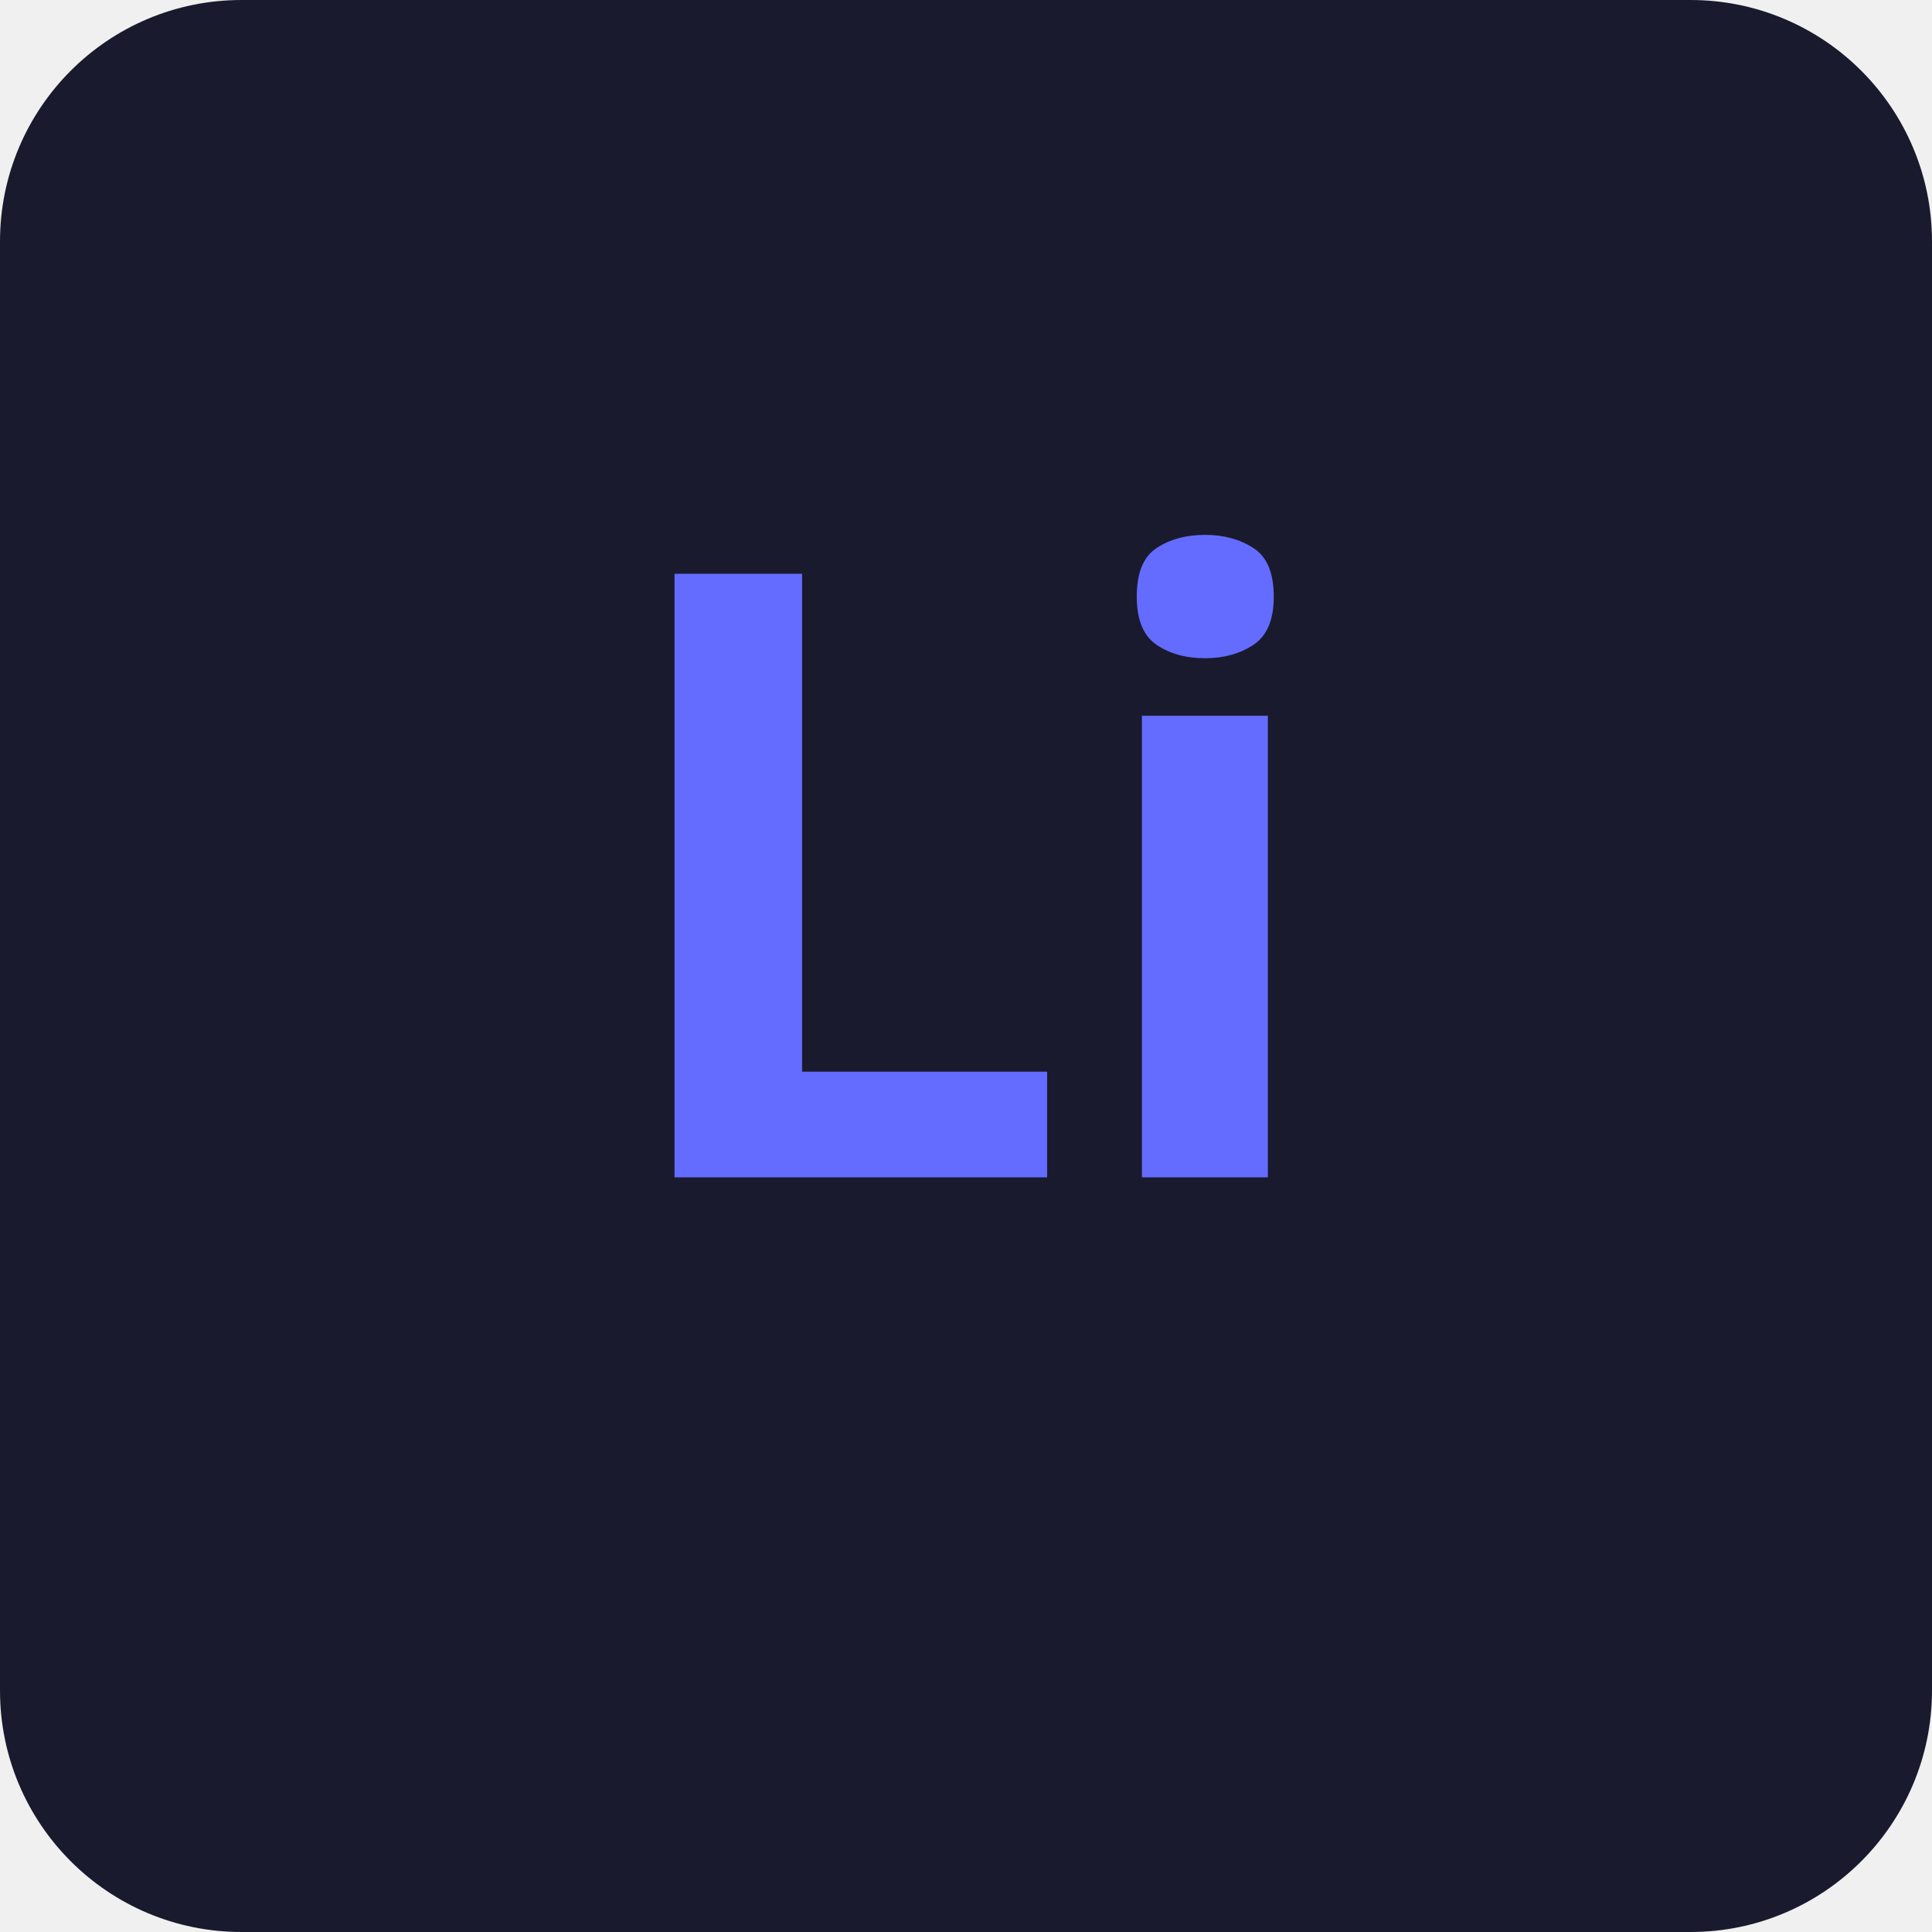
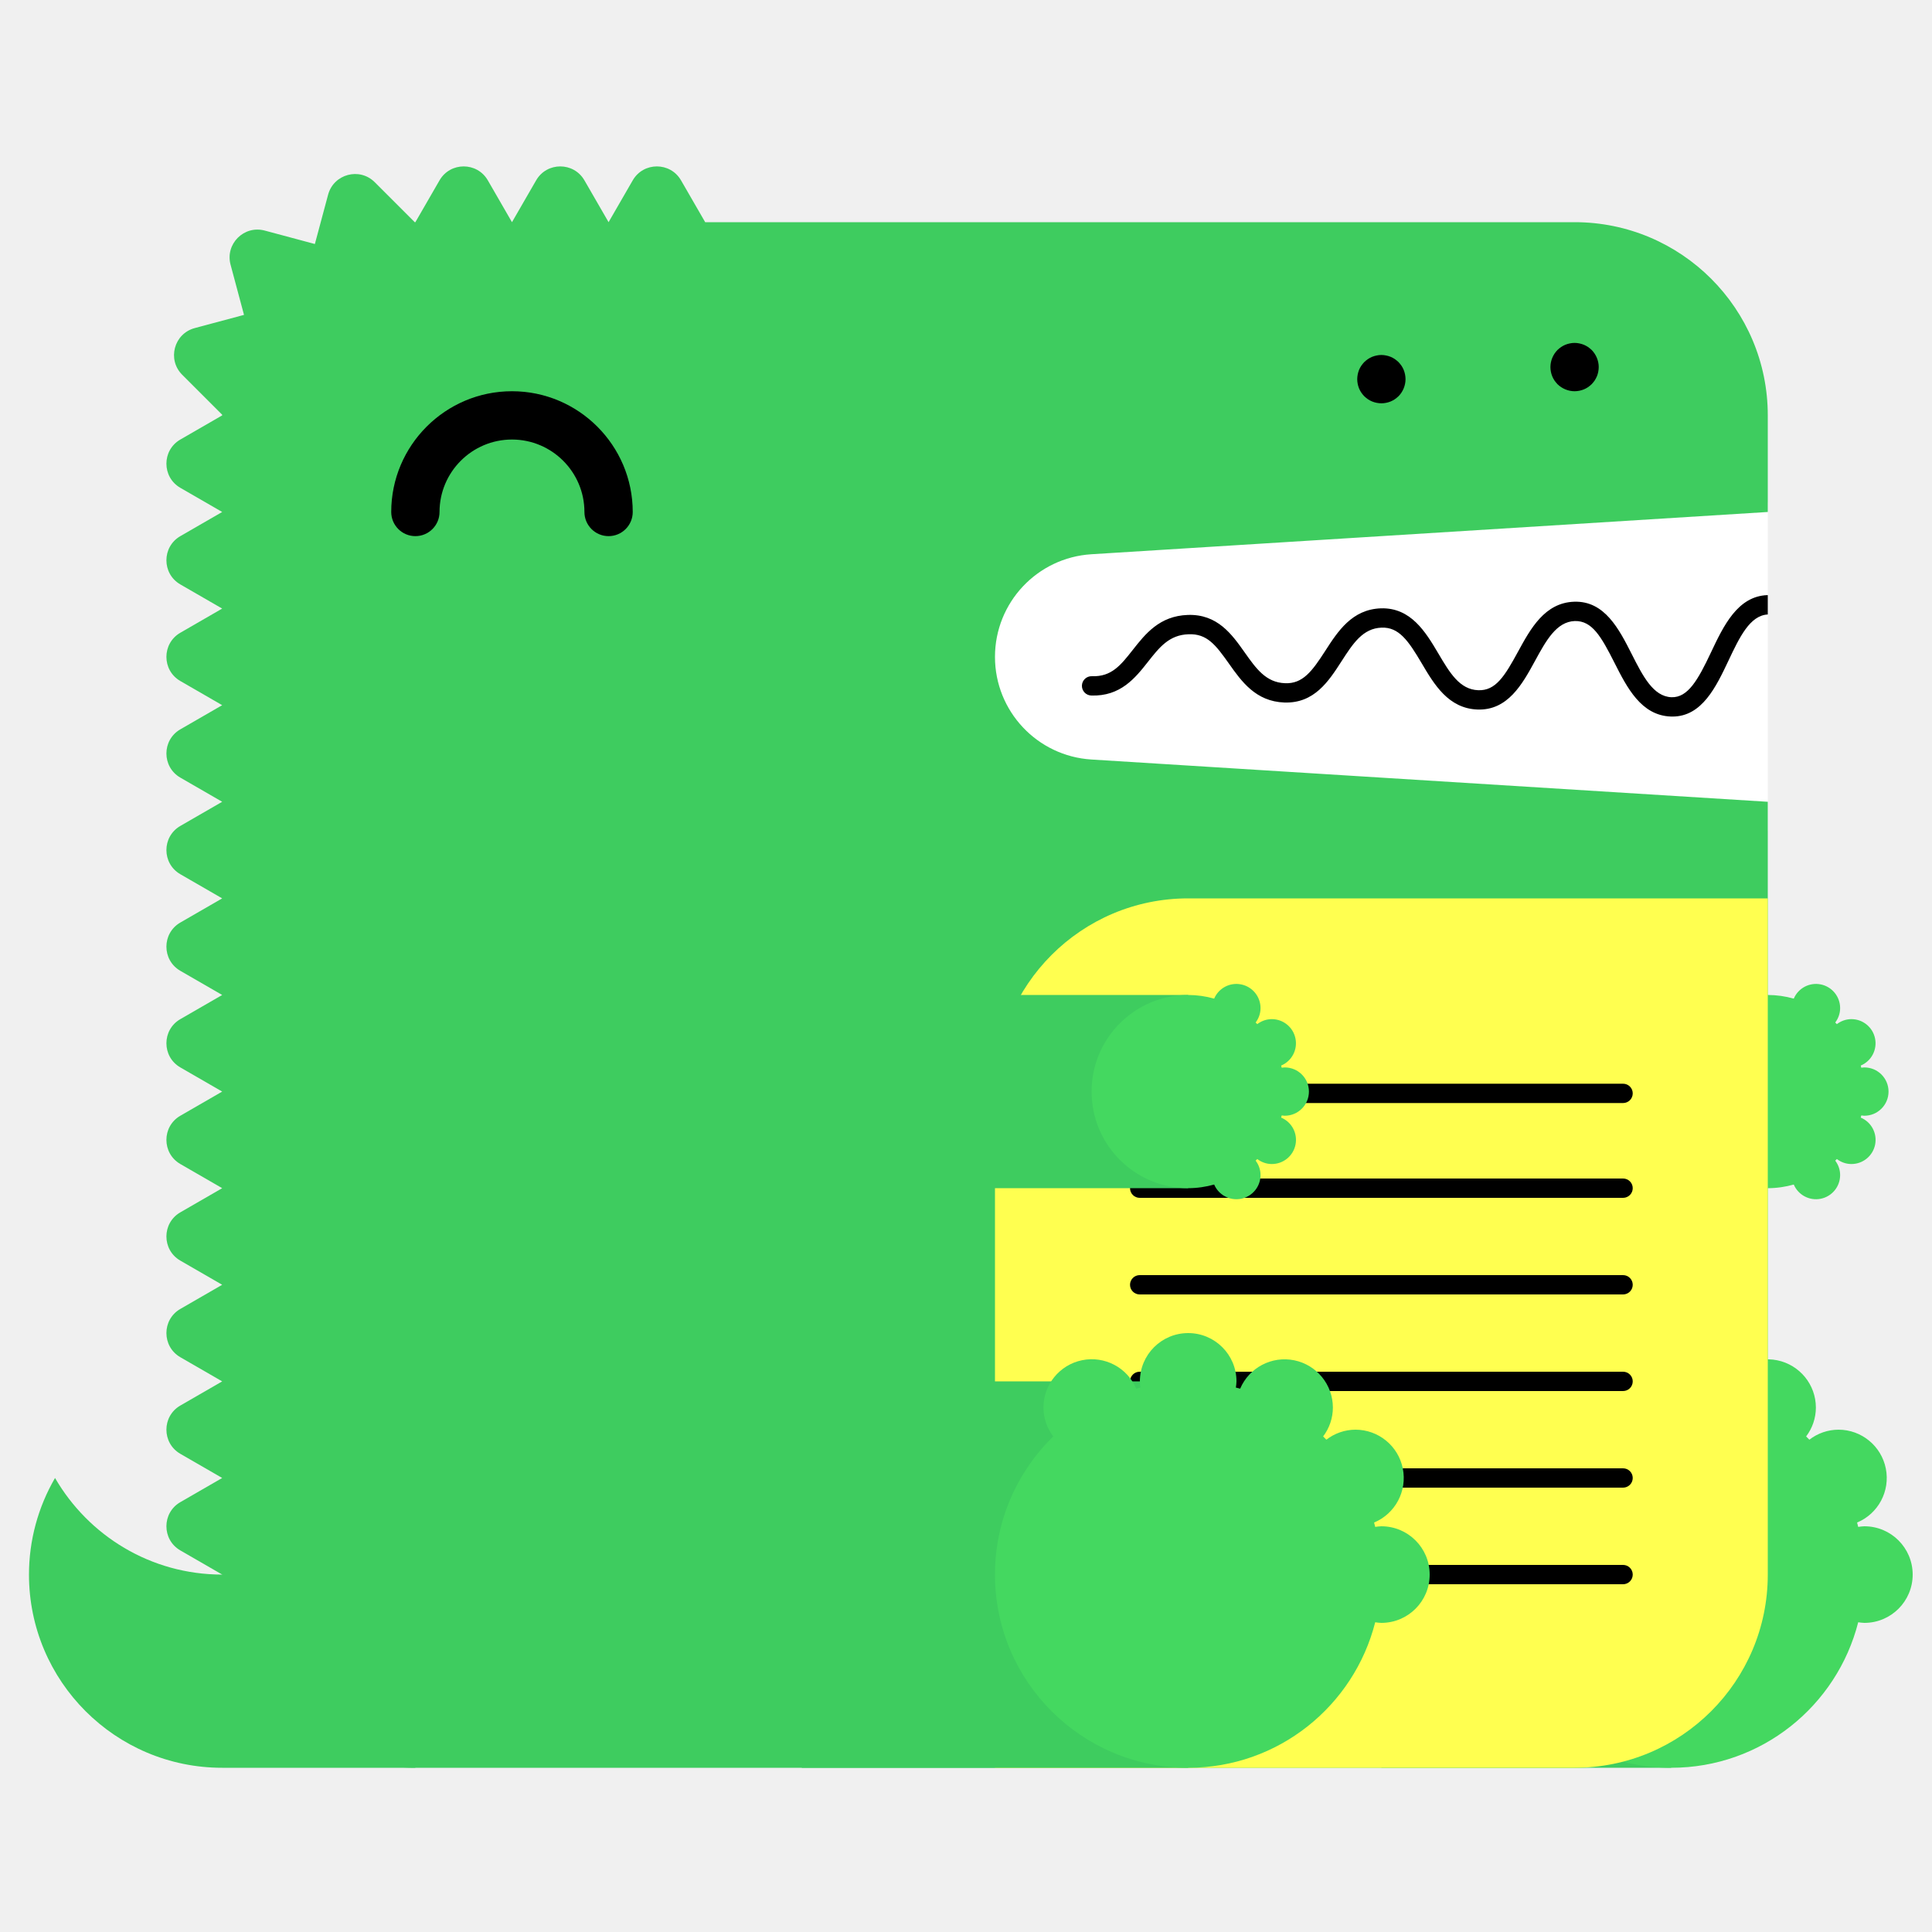
- <svg xmlns="http://www.w3.org/2000/svg" viewBox="0 0 128 128" width="128" height="128">
-   <rect width="128" height="128" rx="16" fill="#1a1a2e" />
-   <text x="64" y="78" font-family="system-ui, sans-serif" font-size="56" font-weight="700" fill="#646cff" text-anchor="middle">Li</text>
+ <svg xmlns="http://www.w3.org/2000/svg" width="200" height="200" viewBox="0 0 200 200">
+   <g fill="none" fill-rule="evenodd">
+     <path fill="#FFF" d="M99 52h84v34H99z" />
+     <path d="M23 163c-7.398 0-13.843-4.027-17.303-10A19.886 19.886 0 0 0 3 163c0 11.046 8.954 20 20 20h20v-20H23z" fill="#3ECC5F" />
+     <path d="M112.98 57.376L183 53V43c0-11.046-8.954-20-20-20H73l-2.5-4.33c-1.112-1.925-3.889-1.925-5 0L63 23l-2.5-4.33c-1.111-1.925-3.889-1.925-5 0L53 23l-2.5-4.33c-1.111-1.925-3.889-1.925-5 0L43 23c-.022 0-.042.003-.065.003l-4.142-4.141c-1.57-1.571-4.252-.853-4.828 1.294l-1.369 5.104-5.192-1.392c-2.148-.575-4.111 1.389-3.535 3.536l1.39 5.193-5.102 1.367c-2.148.576-2.867 3.259-1.296 4.83l4.142 4.142c0 .021-.003.042-.003.064l-4.33 2.5c-1.925 1.111-1.925 3.889 0 5L23 53l-4.33 2.5c-1.925 1.111-1.925 3.889 0 5L23 63l-4.33 2.5c-1.925 1.111-1.925 3.889 0 5L23 73l-4.33 2.5c-1.925 1.111-1.925 3.889 0 5L23 83l-4.33 2.5c-1.925 1.111-1.925 3.889 0 5L23 93l-4.33 2.5c-1.925 1.111-1.925 3.889 0 5L23 103l-4.33 2.5c-1.925 1.111-1.925 3.889 0 5L23 113l-4.33 2.5c-1.925 1.111-1.925 3.889 0 5L23 123l-4.33 2.5c-1.925 1.111-1.925 3.889 0 5L23 133l-4.33 2.5c-1.925 1.111-1.925 3.889 0 5L23 143l-4.33 2.5c-1.925 1.111-1.925 3.889 0 5L23 153l-4.33 2.5c-1.925 1.111-1.925 3.889 0 5L23 163c0 11.046 8.954 20 20 20h120c11.046 0 20-8.954 20-20V83l-70.02-4.376A10.645 10.645 0 0 1 103 68c0-5.621 4.37-10.273 9.98-10.624" fill="#3ECC5F" />
+     <path fill="#3ECC5F" d="M143 183h30v-40h-30z" />
+     <path d="M193 158c-.219 0-.428.037-.639.064-.038-.15-.074-.301-.116-.451A5 5 0 0 0 190.32 148a4.96 4.96 0 0 0-3.016 1.036 26.531 26.531 0 0 0-.335-.336 4.955 4.955 0 0 0 1.011-2.987 5 5 0 0 0-9.599-1.959c-.148-.042-.297-.077-.445-.115.027-.211.064-.42.064-.639a5 5 0 0 0-5-5 5 5 0 0 0-5 5c0 .219.037.428.064.639-.148.038-.297.073-.445.115a4.998 4.998 0 0 0-9.599 1.959c0 1.125.384 2.151 1.011 2.987-3.717 3.632-6.031 8.693-6.031 14.3 0 11.046 8.954 20 20 20 9.339 0 17.16-6.41 19.361-15.064.211.027.42.064.639.064a5 5 0 0 0 5-5 5 5 0 0 0-5-5" fill="#44D860" />
+     <path fill="#3ECC5F" d="M153 123h30v-20h-30z" />
+     <path d="M193 115.5a2.5 2.5 0 1 0 0-5c-.109 0-.214.019-.319.032-.02-.075-.037-.15-.058-.225a2.501 2.501 0 0 0-.963-4.807c-.569 0-1.088.197-1.508.518a6.653 6.653 0 0 0-.168-.168c.314-.417.506-.931.506-1.494a2.5 2.5 0 0 0-4.8-.979A9.987 9.987 0 0 0 183 103c-5.522 0-10 4.478-10 10s4.478 10 10 10c.934 0 1.833-.138 2.69-.377a2.5 2.5 0 0 0 4.8-.979c0-.563-.192-1.077-.506-1.494.057-.055.113-.111.168-.168.42.321.939.518 1.508.518a2.5 2.5 0 0 0 .963-4.807c.021-.074.038-.15.058-.225.105.013.21.032.319.032" fill="#44D860" />
+     <path d="M63 55.5a2.5 2.5 0 0 1-2.5-2.5c0-4.136-3.364-7.5-7.5-7.5s-7.5 3.364-7.5 7.5a2.5 2.5 0 1 1-5 0c0-6.893 5.607-12.5 12.5-12.5S65.5 46.107 65.5 53a2.5 2.5 0 0 1-2.5 2.5" fill="#000" />
+     <path d="M103 183h60c11.046 0 20-8.954 20-20V93h-60c-11.046 0-20 8.954-20 20v70z" fill="#FFFF50" />
+     <path d="M168.02 124h-50.04a1 1 0 1 1 0-2h50.04a1 1 0 1 1 0 2m0 20h-50.04a1 1 0 1 1 0-2h50.04a1 1 0 1 1 0 2m0 20h-50.04a1 1 0 1 1 0-2h50.04a1 1 0 1 1 0 2m0-49.814h-50.04a1 1 0 1 1 0-2h50.04a1 1 0 1 1 0 2m0 19.814h-50.04a1 1 0 1 1 0-2h50.04a1 1 0 1 1 0 2m0 20h-50.04a1 1 0 1 1 0-2h50.04a1 1 0 1 1 0 2M183 61.611c-.012 0-.022-.006-.034-.005-3.09.105-4.552 3.196-5.842 5.923-1.346 2.85-2.387 4.703-4.093 4.647-1.889-.068-2.969-2.202-4.113-4.46-1.314-2.594-2.814-5.536-5.963-5.426-3.046.104-4.513 2.794-5.807 5.167-1.377 2.528-2.314 4.065-4.121 3.994-1.927-.07-2.951-1.805-4.136-3.813-1.321-2.236-2.848-4.75-5.936-4.664-2.994.103-4.465 2.385-5.763 4.4-1.373 2.13-2.335 3.428-4.165 3.351-1.973-.07-2.992-1.51-4.171-3.177-1.324-1.873-2.816-3.993-5.895-3.89-2.928.1-4.399 1.97-5.696 3.618-1.232 1.564-2.194 2.802-4.229 2.724a1 1 0 0 0-.072 2c3.017.101 4.545-1.8 5.872-3.487 1.177-1.496 2.193-2.787 4.193-2.855 1.926-.082 2.829 1.115 4.195 3.045 1.297 1.834 2.769 3.914 5.731 4.021 3.103.104 4.596-2.215 5.918-4.267 1.182-1.834 2.202-3.417 4.15-3.484 1.793-.067 2.769 1.35 4.145 3.681 1.297 2.197 2.766 4.686 5.787 4.796 3.125.108 4.634-2.62 5.949-5.035 1.139-2.088 2.214-4.06 4.119-4.126 1.793-.042 2.728 1.595 4.111 4.33 1.292 2.553 2.757 5.445 5.825 5.556l.169.003c3.064 0 4.518-3.075 5.805-5.794 1.139-2.41 2.217-4.68 4.067-4.773v-2z" fill="#000" />
+     <path fill="#3ECC5F" d="M83 183h40v-40H83z" />
+     <path d="M143 158c-.219 0-.428.037-.639.064-.038-.15-.074-.301-.116-.451A5 5 0 0 0 140.32 148a4.96 4.96 0 0 0-3.016 1.036 26.531 26.531 0 0 0-.335-.336 4.955 4.955 0 0 0 1.011-2.987 5 5 0 0 0-9.599-1.959c-.148-.042-.297-.077-.445-.115.027-.211.064-.42.064-.639a5 5 0 0 0-5-5 5 5 0 0 0-5 5c0 .219.037.428.064.639-.148.038-.297.073-.445.115a4.998 4.998 0 0 0-9.599 1.959c0 1.125.384 2.151 1.011 2.987-3.717 3.632-6.031 8.693-6.031 14.3 0 11.046 8.954 20 20 20 9.339 0 17.16-6.41 19.361-15.064.211.027.42.064.639.064a5 5 0 0 0 5-5 5 5 0 0 0-5-5" fill="#44D860" />
+     <path fill="#3ECC5F" d="M83 123h40v-20H83z" />
+     <path d="M133 115.5a2.5 2.5 0 1 0 0-5c-.109 0-.214.019-.319.032-.02-.075-.037-.15-.058-.225a2.501 2.501 0 0 0-.963-4.807c-.569 0-1.088.197-1.508.518a6.653 6.653 0 0 0-.168-.168c.314-.417.506-.931.506-1.494a2.5 2.5 0 0 0-4.8-.979A9.987 9.987 0 0 0 123 103c-5.522 0-10 4.478-10 10s4.478 10 10 10c.934 0 1.833-.138 2.69-.377a2.5 2.5 0 0 0 4.8-.979c0-.563-.192-1.077-.506-1.494.057-.055.113-.111.168-.168.42.321.939.518 1.508.518a2.5 2.5 0 0 0 .963-4.807c.021-.074.038-.15.058-.225.105.013.21.032.319.032" fill="#44D860" />
+     <path d="M143 41.75c-.16 0-.33-.02-.49-.05a2.52 2.52 0 0 1-.47-.14c-.15-.06-.29-.14-.431-.23-.13-.09-.259-.2-.38-.31-.109-.12-.219-.24-.309-.38s-.17-.28-.231-.43a2.619 2.619 0 0 1-.189-.96c0-.16.02-.33.05-.49.03-.16.08-.31.139-.47.061-.15.141-.29.231-.43.09-.13.2-.26.309-.38.121-.11.25-.22.38-.31.141-.09.281-.17.431-.23.149-.06.31-.11.47-.14.32-.07.65-.07.98 0 .159.03.32.08.47.14.149.06.29.14.43.23.13.09.259.2.38.31.11.12.22.25.31.38.09.14.17.28.23.43.06.16.11.31.14.47.029.16.05.33.05.49 0 .66-.271 1.31-.73 1.77-.121.11-.25.22-.38.31-.14.09-.281.17-.43.23a2.565 2.565 0 0 1-.96.19m20-1.25c-.66 0-1.3-.27-1.771-.73a3.802 3.802 0 0 1-.309-.38c-.09-.14-.17-.28-.231-.43a2.619 2.619 0 0 1-.189-.96c0-.66.27-1.3.729-1.77.121-.11.25-.22.38-.31.141-.09.281-.17.431-.23.149-.06.31-.11.47-.14.32-.07.66-.07.98 0 .159.03.32.08.47.14.149.06.29.14.43.23.13.09.259.2.38.31.459.47.73 1.11.73 1.77 0 .16-.021.33-.05.49-.03.16-.08.32-.14.47-.07.15-.14.29-.23.43-.09.13-.2.26-.31.38-.121.11-.25.22-.38.31-.14.09-.281.17-.43.23a2.565 2.565 0 0 1-.96.19" fill="#000" />
+   </g>
</svg>
